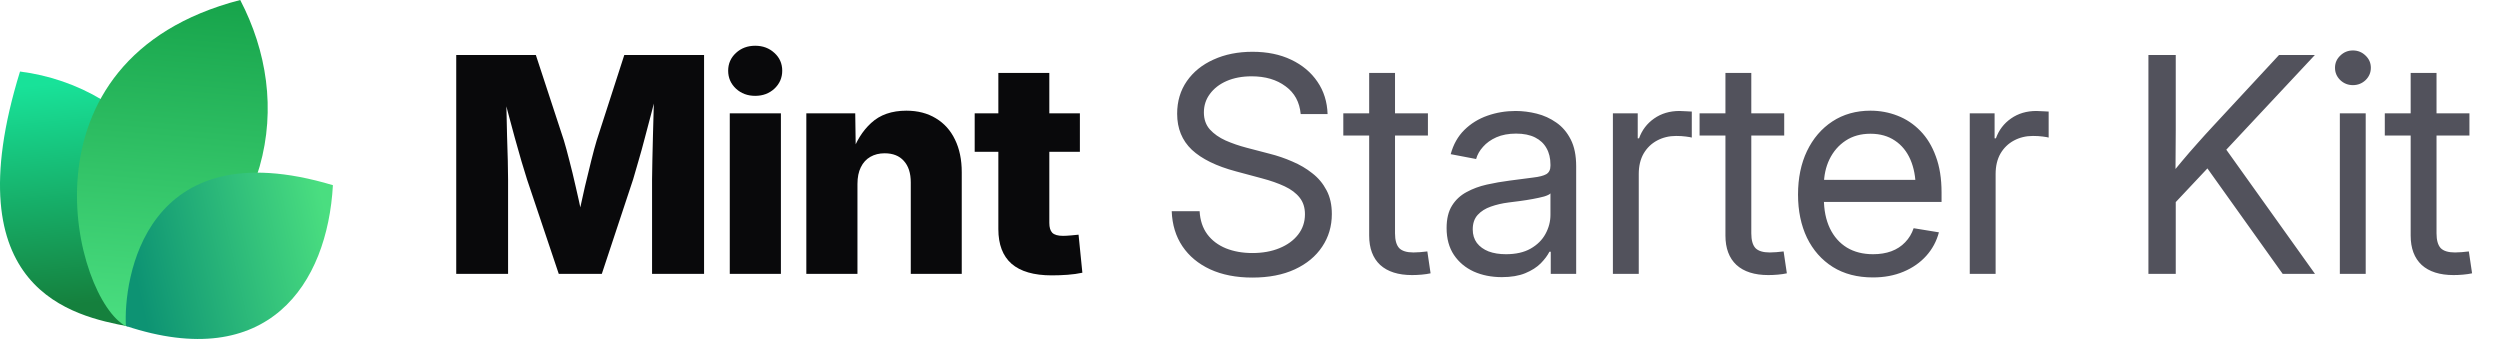
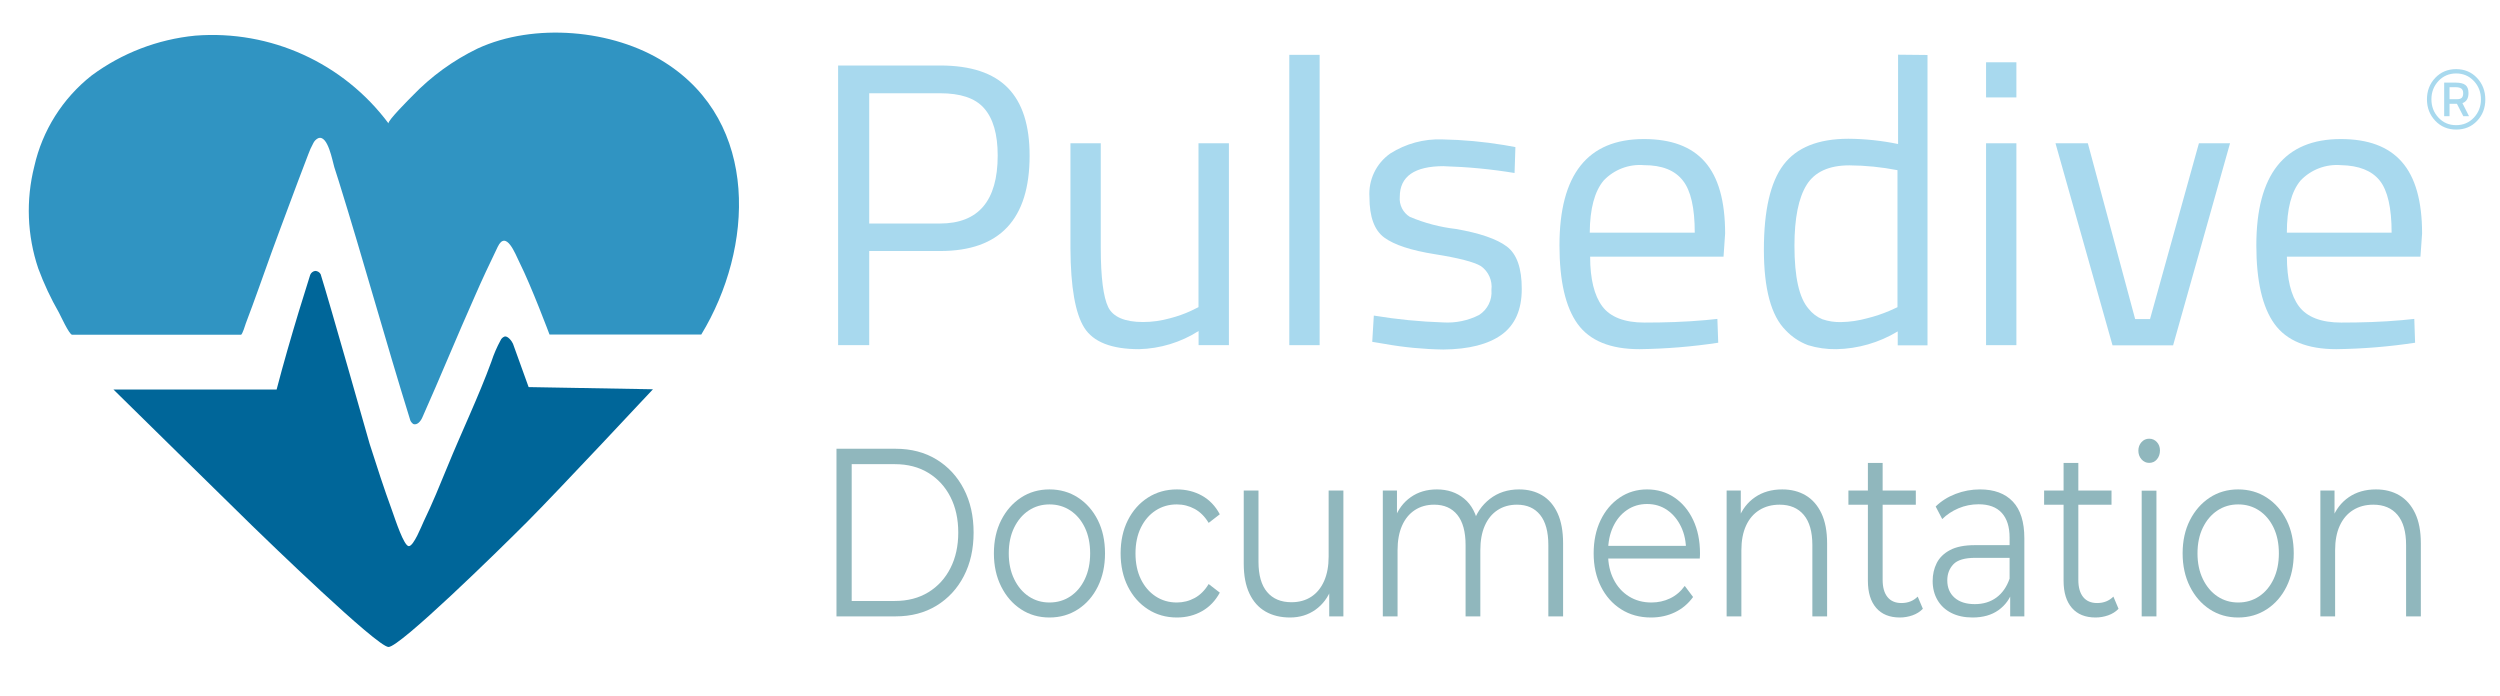
- <svg xmlns="http://www.w3.org/2000/svg" width="177" height="24" viewBox="0 0 177 24" fill="none">
-   <path d="M9.061 23.108C5.268 22.377 -3.391 20.627 1.417 5.064C9.634 6.099 16.973 14.064 9.061 23.108Z" fill="url(#paint0_linear_17557_2020)" />
-   <path d="M8.919 23.094C5.276 21.222 0.784 4.209 17.007 0C20.757 7.193 19.621 16.545 8.919 23.094Z" fill="url(#paint1_linear_17557_2020)" />
-   <path d="M8.914 23.079C8.735 19.882 10.159 9.085 23.57 13.111C23.181 20.123 18.984 26.418 8.914 23.079Z" fill="url(#paint2_linear_17557_2020)" />
-   <path d="M32.301 19.392V3.894H37.938L39.925 9.948C40.036 10.315 40.164 10.787 40.31 11.362C40.462 11.938 40.611 12.552 40.757 13.204C40.91 13.855 41.048 14.483 41.173 15.086C41.305 15.682 41.412 16.192 41.495 16.615H40.695C40.771 16.192 40.871 15.682 40.996 15.086C41.128 14.49 41.267 13.866 41.412 13.214C41.565 12.562 41.714 11.948 41.86 11.373C42.005 10.79 42.133 10.315 42.244 9.948L44.2 3.894H49.848V19.392H46.166V12.704C46.166 12.357 46.173 11.917 46.187 11.383C46.2 10.849 46.214 10.27 46.228 9.646C46.249 9.022 46.266 8.391 46.28 7.753C46.301 7.115 46.311 6.519 46.311 5.964H46.623C46.485 6.561 46.332 7.181 46.166 7.826C45.999 8.471 45.833 9.102 45.666 9.719C45.507 10.336 45.351 10.901 45.198 11.414C45.053 11.928 44.928 12.357 44.824 12.704L42.608 19.392H39.561L37.314 12.704C37.203 12.357 37.072 11.928 36.919 11.414C36.773 10.901 36.614 10.34 36.441 9.729C36.274 9.112 36.104 8.481 35.931 7.836C35.764 7.192 35.608 6.567 35.463 5.964H35.827C35.834 6.512 35.844 7.105 35.858 7.743C35.872 8.374 35.886 9.005 35.9 9.636C35.92 10.26 35.938 10.839 35.952 11.373C35.965 11.907 35.972 12.351 35.972 12.704V19.392H32.301ZM51.668 19.392V8.024H55.288V19.392H51.668ZM53.468 6.786C52.927 6.786 52.473 6.616 52.105 6.276C51.738 5.93 51.554 5.507 51.554 5.007C51.554 4.508 51.738 4.088 52.105 3.749C52.473 3.409 52.927 3.239 53.468 3.239C54.009 3.239 54.463 3.409 54.83 3.749C55.198 4.082 55.382 4.501 55.382 5.007C55.382 5.507 55.198 5.93 54.83 6.276C54.463 6.616 54.009 6.786 53.468 6.786ZM60.708 13.027V19.392H57.088V8.024H60.551L60.593 10.967H60.281C60.593 10.024 61.061 9.268 61.685 8.7C62.309 8.124 63.138 7.836 64.171 7.836C64.975 7.836 65.672 8.017 66.262 8.377C66.851 8.731 67.302 9.234 67.614 9.885C67.933 10.537 68.092 11.307 68.092 12.194V19.392H64.483V12.912C64.483 12.26 64.32 11.754 63.994 11.394C63.675 11.033 63.221 10.853 62.632 10.853C62.25 10.853 61.914 10.936 61.623 11.102C61.332 11.269 61.106 11.515 60.947 11.841C60.787 12.16 60.708 12.555 60.708 13.027ZM76.456 8.024V10.749H69.008V8.024H76.456ZM70.683 5.163H74.292V15.783C74.292 16.102 74.361 16.334 74.5 16.48C74.646 16.625 74.899 16.698 75.259 16.698C75.405 16.698 75.596 16.688 75.831 16.667C76.074 16.646 76.251 16.629 76.362 16.615L76.632 19.309C76.313 19.378 75.963 19.427 75.582 19.455C75.207 19.482 74.836 19.496 74.469 19.496C73.2 19.496 72.25 19.222 71.619 18.674C70.995 18.127 70.683 17.308 70.683 16.22V5.163Z" fill="#09090B" />
-   <path d="M88.667 19.652C87.523 19.652 86.528 19.458 85.682 19.07C84.843 18.681 84.188 18.137 83.716 17.437C83.245 16.736 82.992 15.908 82.957 14.951H84.933C84.968 15.596 85.148 16.14 85.474 16.584C85.8 17.021 86.24 17.354 86.795 17.582C87.35 17.804 87.974 17.915 88.667 17.915C89.388 17.915 90.026 17.801 90.581 17.572C91.143 17.343 91.583 17.024 91.902 16.615C92.228 16.199 92.391 15.717 92.391 15.169C92.391 14.698 92.266 14.306 92.017 13.994C91.767 13.675 91.413 13.408 90.956 13.193C90.498 12.978 89.954 12.787 89.323 12.621L87.502 12.132C86.123 11.765 85.082 11.255 84.382 10.603C83.689 9.944 83.342 9.095 83.342 8.055C83.342 7.174 83.571 6.404 84.028 5.746C84.486 5.087 85.117 4.577 85.921 4.217C86.726 3.849 87.645 3.666 88.678 3.666C89.718 3.666 90.63 3.853 91.413 4.227C92.204 4.602 92.824 5.122 93.275 5.787C93.726 6.446 93.965 7.209 93.993 8.076H92.089C92.013 7.23 91.656 6.574 91.018 6.11C90.387 5.638 89.586 5.403 88.615 5.403C87.95 5.403 87.36 5.513 86.847 5.735C86.341 5.957 85.946 6.262 85.661 6.651C85.377 7.032 85.235 7.469 85.235 7.961C85.235 8.447 85.377 8.849 85.661 9.168C85.946 9.48 86.317 9.74 86.774 9.948C87.232 10.149 87.724 10.319 88.251 10.457L89.884 10.884C90.439 11.023 90.977 11.206 91.496 11.435C92.023 11.657 92.495 11.934 92.911 12.267C93.334 12.593 93.67 12.995 93.92 13.474C94.17 13.945 94.294 14.504 94.294 15.149C94.294 16.015 94.066 16.788 93.608 17.468C93.157 18.148 92.512 18.681 91.673 19.07C90.834 19.458 89.832 19.652 88.667 19.652ZM101.097 8.024V9.594H95.106V8.024H101.097ZM96.937 5.163H98.767V16.521C98.767 17 98.865 17.347 99.059 17.562C99.26 17.77 99.6 17.874 100.078 17.874C100.21 17.874 100.366 17.867 100.546 17.853C100.733 17.832 100.903 17.815 101.056 17.801L101.285 19.351C101.097 19.392 100.886 19.423 100.65 19.444C100.414 19.465 100.189 19.475 99.974 19.475C98.996 19.475 98.244 19.236 97.717 18.758C97.197 18.272 96.937 17.579 96.937 16.677V5.163ZM106.33 19.621C105.595 19.621 104.932 19.489 104.343 19.226C103.754 18.955 103.285 18.564 102.939 18.05C102.592 17.53 102.419 16.896 102.419 16.147C102.419 15.495 102.547 14.965 102.804 14.556C103.06 14.146 103.403 13.828 103.833 13.599C104.263 13.363 104.742 13.186 105.269 13.068C105.796 12.95 106.333 12.857 106.881 12.787C107.574 12.69 108.132 12.617 108.555 12.569C108.978 12.52 109.287 12.441 109.481 12.33C109.675 12.212 109.772 12.014 109.772 11.737V11.654C109.772 11.203 109.679 10.815 109.492 10.489C109.311 10.163 109.041 9.91 108.68 9.729C108.32 9.549 107.872 9.459 107.338 9.459C106.805 9.459 106.34 9.546 105.945 9.719C105.556 9.892 105.241 10.118 104.998 10.395C104.755 10.665 104.593 10.953 104.509 11.258L102.71 10.915C102.897 10.222 103.22 9.65 103.677 9.199C104.135 8.748 104.679 8.412 105.31 8.19C105.941 7.968 106.607 7.857 107.307 7.857C107.8 7.857 108.295 7.92 108.795 8.044C109.301 8.169 109.765 8.381 110.188 8.679C110.611 8.97 110.951 9.369 111.208 9.875C111.464 10.374 111.593 11.005 111.593 11.768V19.392H109.793V17.822H109.7C109.568 18.085 109.363 18.359 109.086 18.643C108.809 18.921 108.444 19.153 107.994 19.34C107.543 19.527 106.988 19.621 106.33 19.621ZM106.621 17.998C107.321 17.998 107.904 17.867 108.368 17.603C108.84 17.333 109.19 16.986 109.419 16.563C109.654 16.133 109.772 15.682 109.772 15.211V13.692C109.703 13.769 109.554 13.841 109.325 13.911C109.096 13.973 108.829 14.032 108.524 14.088C108.226 14.143 107.921 14.192 107.609 14.233C107.304 14.275 107.033 14.309 106.798 14.337C106.354 14.393 105.938 14.49 105.549 14.628C105.168 14.76 104.86 14.954 104.624 15.211C104.388 15.467 104.27 15.811 104.27 16.241C104.27 16.615 104.367 16.934 104.561 17.198C104.762 17.461 105.04 17.662 105.393 17.801C105.747 17.933 106.156 17.998 106.621 17.998ZM114.193 19.392V8.024H115.951V9.792H116.045C116.253 9.209 116.61 8.741 117.116 8.388C117.622 8.034 118.219 7.857 118.905 7.857C119.058 7.857 119.217 7.864 119.384 7.878C119.55 7.885 119.682 7.892 119.779 7.899V9.74C119.716 9.719 119.578 9.695 119.363 9.667C119.155 9.639 118.922 9.625 118.666 9.625C118.174 9.625 117.726 9.733 117.324 9.948C116.922 10.163 116.603 10.471 116.367 10.874C116.138 11.276 116.024 11.758 116.024 12.319V19.392H114.193ZM126.322 8.024V9.594H120.33V8.024H126.322ZM122.161 5.163H123.992V16.521C123.992 17 124.089 17.347 124.283 17.562C124.484 17.77 124.824 17.874 125.302 17.874C125.434 17.874 125.59 17.867 125.77 17.853C125.958 17.832 126.127 17.815 126.28 17.801L126.509 19.351C126.322 19.392 126.11 19.423 125.874 19.444C125.639 19.465 125.413 19.475 125.198 19.475C124.221 19.475 123.468 19.236 122.941 18.758C122.421 18.272 122.161 17.579 122.161 16.677V5.163ZM132.604 19.642C131.502 19.642 130.555 19.396 129.765 18.903C128.974 18.404 128.364 17.714 127.934 16.834C127.511 15.946 127.3 14.927 127.3 13.775C127.3 12.611 127.511 11.584 127.934 10.697C128.364 9.802 128.964 9.102 129.734 8.596C130.51 8.089 131.408 7.836 132.428 7.836C133.1 7.836 133.738 7.954 134.341 8.19C134.952 8.426 135.489 8.783 135.954 9.261C136.425 9.74 136.793 10.343 137.056 11.071C137.327 11.792 137.462 12.645 137.462 13.63V14.296H128.433V12.735H136.463L135.631 13.297C135.631 12.541 135.506 11.876 135.257 11.3C135.007 10.725 134.643 10.277 134.165 9.958C133.686 9.632 133.107 9.469 132.428 9.469C131.748 9.469 131.162 9.632 130.67 9.958C130.177 10.284 129.796 10.725 129.526 11.279C129.262 11.827 129.13 12.441 129.13 13.12V14.046C129.13 14.864 129.273 15.572 129.557 16.168C129.841 16.757 130.243 17.211 130.763 17.53C131.283 17.842 131.901 17.998 132.615 17.998C133.093 17.998 133.523 17.929 133.905 17.79C134.293 17.645 134.619 17.433 134.882 17.156C135.153 16.879 135.354 16.546 135.486 16.157L137.275 16.449C137.108 17.08 136.81 17.634 136.38 18.113C135.95 18.591 135.413 18.966 134.768 19.236C134.123 19.507 133.402 19.642 132.604 19.642ZM139.459 19.392V8.024H141.217V9.792H141.311C141.519 9.209 141.876 8.741 142.382 8.388C142.888 8.034 143.485 7.857 144.171 7.857C144.324 7.857 144.483 7.864 144.649 7.878C144.816 7.885 144.948 7.892 145.045 7.899V9.74C144.982 9.719 144.844 9.695 144.629 9.667C144.421 9.639 144.188 9.625 143.932 9.625C143.439 9.625 142.992 9.733 142.59 9.948C142.188 10.163 141.869 10.471 141.633 10.874C141.404 11.276 141.29 11.758 141.29 12.319V19.392H139.459ZM153.429 14.961V12.715C153.783 12.257 154.136 11.82 154.49 11.404C154.844 10.981 155.204 10.565 155.572 10.156C155.939 9.74 156.314 9.327 156.695 8.918L161.355 3.894H163.893L157.277 10.967H157.184L153.429 14.961ZM152.108 19.392V3.894H154.043V9.241L154.022 12.559L154.043 13.505V19.392H152.108ZM161.615 19.392L155.967 11.477L157.173 9.969L163.903 19.392H161.615ZM165.661 19.392V8.024H167.492V19.392H165.661ZM166.587 6.027C166.24 6.027 165.942 5.909 165.692 5.673C165.443 5.43 165.318 5.139 165.318 4.799C165.318 4.459 165.443 4.172 165.692 3.936C165.942 3.693 166.24 3.572 166.587 3.572C166.934 3.572 167.232 3.693 167.482 3.936C167.731 4.172 167.856 4.459 167.856 4.799C167.856 5.139 167.731 5.43 167.482 5.673C167.232 5.909 166.934 6.027 166.587 6.027ZM174.836 8.024V9.594H168.844V8.024H174.836ZM170.675 5.163H172.506V16.521C172.506 17 172.603 17.347 172.797 17.562C172.998 17.77 173.338 17.874 173.816 17.874C173.948 17.874 174.104 17.867 174.284 17.853C174.472 17.832 174.641 17.815 174.794 17.801L175.023 19.351C174.836 19.392 174.624 19.423 174.388 19.444C174.153 19.465 173.927 19.475 173.712 19.475C172.735 19.475 171.982 19.236 171.455 18.758C170.935 18.272 170.675 17.579 170.675 16.677V5.163Z" fill="#52525C" />
-   <defs>
-     <linearGradient id="paint0_linear_17557_2020" x1="3.776" y1="5.916" x2="5.232" y2="21.559" gradientUnits="userSpaceOnUse">
-       <stop stop-color="#18E299" />
-       <stop offset="1" stop-color="#15803D" />
-     </linearGradient>
-     <linearGradient id="paint1_linear_17557_2020" x1="12.171" y1="-0.718" x2="10.19" y2="22.983" gradientUnits="userSpaceOnUse">
-       <stop stop-color="#16A34A" />
-       <stop offset="1" stop-color="#4ADE80" />
-     </linearGradient>
-     <linearGradient id="paint2_linear_17557_2020" x1="23.133" y1="15.353" x2="9.338" y2="18.52" gradientUnits="userSpaceOnUse">
-       <stop stop-color="#4ADE80" />
-       <stop offset="1" stop-color="#0D9373" />
-     </linearGradient>
-   </defs>
+ <svg xmlns="http://www.w3.org/2000/svg" width="100%" height="100%" viewBox="0 0 2099 584" version="1.1" xml:space="preserve" style="fill-rule:evenodd;clip-rule:evenodd;stroke-linejoin:round;stroke-miterlimit:2;">
+   <path d="M2062.25,108.792c-7.042,-0 -12.917,-2.459 -17.583,-7.375c-4.667,-4.917 -7,-10.959 -7,-18.042c-0,-7.083 2.333,-13.125 6.958,-18c4.625,-4.875 10.5,-7.333 17.542,-7.333c7.041,-0 12.916,2.458 17.541,7.375c4.625,4.916 6.959,10.958 6.959,18.083c-0,7.125 -2.292,13.167 -6.917,18c-4.625,4.875 -10.458,7.292 -17.5,7.292Zm-14.917,-40.792c-3.958,4.25 -5.916,9.375 -5.916,15.375c-0,6 1.958,11.125 5.916,15.375c3.959,4.25 8.875,6.333 14.834,6.333c5.958,0 10.875,-2.083 14.875,-6.291c3.958,-4.209 5.958,-9.334 5.958,-15.375c0,-6.042 -2,-11.209 -5.958,-15.417c-4,-4.25 -8.959,-6.333 -14.875,-6.333c-5.917,-0 -10.875,2.125 -14.834,6.333Zm9.292,19.125l0,10.458l-4.5,0l0,-28.208l9.792,0c3.583,0 6.25,0.667 8,1.958c1.75,1.334 2.625,3.584 2.625,6.792c-0,4.458 -1.709,7.292 -5.084,8.458l5.542,11l-4.792,0l-5.375,-10.458l-6.208,0Zm0,-13.917l0,10.084l6.292,-0c1.833,-0 3.125,-0.375 3.958,-1.167c0.833,-0.792 1.208,-2.083 1.208,-3.917c0,-1.833 -0.541,-3.083 -1.583,-3.875c-1.083,-0.75 -2.708,-1.125 -4.875,-1.125l-5,0Z" style="fill:#a8d9ee;fill-rule:nonzero;" />
+   <g>
+     <g>
+       <path d="M789.5,210.75l-59.708,0l-0,79.042l-26.125,-0l-0,-234.792l85.791,-0c25.542,-0 44.459,6.25 56.709,18.75c12.25,12.5 18.333,31.5 18.291,57c0,53.333 -25,80 -75,80l0.042,-0Zm-59.708,-23.083l59.375,-0c32.291,-0 48.458,-19 48.5,-57c-0,-18.125 -3.875,-31.25 -11.5,-39.875c-7.625,-8.625 -20.042,-12.5 -37,-12.5l-59.375,-0l-0,109.375Z" style="fill:#a8d9ee;fill-rule:nonzero;" />
+       <path d="M1006.25,120.292l25.542,-0l-0,169.5l-25.459,-0l0,-11.875c-14.958,9.541 -32.25,14.791 -50,15.25c-23.041,-0 -38.375,-6 -45.958,-18c-7.583,-12 -11.458,-34.167 -11.625,-66.5l0,-88.375l25.458,-0l0,88.083c0,24.625 2.209,41.208 6.25,49.5c4.042,8.292 14.084,12.5 29.167,12.5c7.708,0 15.333,-1.083 22.75,-3.167c6.042,-1.541 11.958,-3.625 17.625,-6.25l6.25,-3.083l0,-137.583Z" style="fill:#a8d9ee;fill-rule:nonzero;" />
+       <rect x="1082.5" y="46.042" width="25.458" height="243.75" style="fill:#a8d9ee;fill-rule:nonzero;" />
+       <path d="M1212.21,139.5c-24.625,0 -36.958,8.625 -36.958,25.75c-0.625,6.75 2.667,13.292 8.458,16.833c12.375,5.209 25.375,8.625 38.709,10.167c20.125,3.5 34.375,8.417 42.75,14.75c8.375,6.333 12.541,18.208 12.5,35.625c-0,17.417 -5.625,30.167 -16.834,38.333c-11.208,8.125 -27.541,12.292 -49,12.5c-16.583,-0.25 -33.166,-1.833 -49.5,-4.75l-10.208,-1.708l1.333,-22.042c19.292,3.209 38.792,5.125 58.375,5.75c10.375,0.625 20.75,-1.541 30,-6.25c7.125,-4.541 11.125,-12.666 10.375,-21.041c0.959,-7.792 -2.416,-15.459 -8.833,-20c-5.875,-3.5 -18.75,-6.834 -38.708,-10c-19.959,-3.167 -34.042,-7.834 -42.375,-13.917c-8.334,-6.083 -12.5,-17.375 -12.5,-33.958c-1,-14.417 5.625,-28.334 17.416,-36.625c13.042,-8.292 28.292,-12.459 43.75,-11.875c17.375,0.333 34.709,1.916 51.875,4.75l9.5,1.708l-0.708,21.75c-19.667,-3.25 -39.542,-5.125 -59.5,-5.708l0.083,-0.042Z" style="fill:#a8d9ee;fill-rule:nonzero;" />
+       <path d="M1432.08,268.75l9.834,-1l0.708,20c-21.875,3.333 -44,5.125 -66.125,5.417c-24.417,-0 -41.708,-7.084 -51.917,-21.167c-10.208,-14.125 -15.25,-36.208 -15.25,-66c0,-59.5 23.625,-89.25 70.875,-89.25c22.875,-0 39.917,6.25 51.25,19.167c11.334,12.916 16.959,32.875 16.959,60.208l-1.334,19.375l-112,-0c0,18.75 3.459,32.667 10.209,41.708c6.75,9.042 18.75,13.625 35.416,13.625c16.667,0 34,-0.5 51.417,-2.083l-0.042,0Zm-9.166,-73.417c-0,-20.833 -3.334,-35.416 -10,-43.75c-6.709,-8.625 -17.5,-12.916 -32.584,-12.916c-12.708,-1.084 -25.166,3.708 -33.916,12.916c-7.584,9.084 -11.5,23.584 -11.667,43.75l88.208,0l-0.041,0Z" style="fill:#a8d9ee;fill-rule:nonzero;" />
+       <path d="M1618.33,46.167l0,243.75l-25,-0l0,-11.667c-15.583,9.417 -33.375,14.583 -51.583,14.917c-8.042,0.125 -16.083,-1 -23.75,-3.375c-7.125,-2.667 -13.542,-6.959 -18.75,-12.5c-12.208,-12.167 -18.292,-34.75 -18.292,-67.667c0,-32.917 5.459,-56.708 16.459,-71.25c11,-14.542 29.125,-21.833 54.458,-21.875c14.042,0.083 28,1.583 41.75,4.417l-0,-75l24.75,0.25l-0.042,-0Zm-88.25,221.875c5.084,1.75 10.459,2.541 15.792,2.375c7.333,-0.125 14.625,-1.209 21.708,-3.167c6.417,-1.583 12.667,-3.667 18.75,-6.25l6.792,-3.083l-0,-115.042c-13.292,-2.583 -26.833,-3.958 -40.375,-4.042c-17.167,0 -29.125,5.5 -35.917,16.417c-6.791,10.917 -10.208,27.958 -10.208,51.083c-0,26.25 3.958,43.917 11.875,52.917c3.042,3.875 7,6.917 11.583,8.792Z" style="fill:#a8d9ee;fill-rule:nonzero;" />
+       <path d="M1667.5,81.792l0,-29.5l25.458,-0l0,29.5l-25.458,-0Zm0,208l0,-169.5l25.458,-0l0,169.5l-25.458,-0Z" style="fill:#a8d9ee;fill-rule:nonzero;" />
+     </g>
+     <path d="M1725.75,120.292l27.208,-0l39.709,147.583l12.5,0l41.041,-147.583l26.125,-0l-47.791,169.625l-50.875,-0l-47.875,-169.625l-0.042,-0Z" style="fill:#a8d9ee;fill-rule:nonzero;" />
+     <path d="M2017.21,268.75l9.834,-1l0.666,20c-21.875,3.333 -44,5.125 -66.125,5.417c-24.416,-0 -41.708,-7.084 -51.916,-21.167c-10.209,-14.125 -15.25,-36.208 -15.25,-66c-0,-59.5 23.625,-89.25 70.958,-89.25c22.792,-0 39.875,6.25 51.208,19.167c11.334,12.916 17,32.875 17,60.208l-1.375,19.375l-112.125,-0c0,18.75 3.375,32.667 10.125,41.708c6.75,9.042 18.75,13.625 35.5,13.625c16.75,0 34.125,-0.5 51.584,-2.083l-0.084,0Zm-9.208,-73.417c0,-20.833 -3.333,-35.416 -10,-43.75c-6.667,-8.333 -17.542,-12.625 -32.542,-12.916c-12.708,-1.042 -25.166,3.708 -33.916,12.916c-7.667,9.167 -11.5,23.75 -11.5,43.75l88,0l-0.042,0Z" style="fill:#a8d9ee;fill-rule:nonzero;" />
+   </g>
+   <path d="M326.208,103.625c-1.291,-1.833 18.542,-21.625 19.959,-23.042c15.791,-16.458 34.375,-29.958 54.916,-39.875c47.084,-21.75 113.417,-16.208 157.084,11.667c79.958,50.625 74.666,156 30.625,228.5l-127.417,0c0,0 -15.25,-40.708 -25.333,-60.792c-3.375,-6.875 -11.125,-27.458 -18.167,-12.833c-7.042,14.625 -13.125,27.458 -19.292,41.667c-14.958,33.541 -28.958,67.875 -43.916,101.416c-1.375,3.292 -4.375,6.875 -7.625,5.709c-1.542,-1.042 -2.625,-2.625 -2.959,-4.459c-20.583,-66.166 -38.958,-133 -59.5,-199l-3.916,-12.291c-1.375,-4.167 -5.334,-27.875 -13.709,-24.167c-1.75,0.917 -3.166,2.417 -4,4.25c-1.625,2.958 -3.041,6.083 -4.166,9.25c-5.834,14.958 -11.334,30.042 -17,45.083c-4.667,12.292 -9.125,24.625 -13.709,37c-7.208,19.917 -14.125,39.959 -21.666,59.709c-0.334,0.875 -2.875,9.625 -4.125,9.625l-141.75,-0c-2.417,-0 -10,-16.667 -11.042,-18.542c-6.833,-11.875 -12.667,-24.333 -17.417,-37.208c-9.291,-27.625 -10.416,-57.334 -3.291,-85.584c6.791,-30.166 23.75,-57.083 48.041,-76.25c25.459,-18.875 55.584,-30.458 87.167,-33.541c63.125,-4.917 124.375,22.916 162.208,73.708" style="fill:#3094c2;fill-rule:nonzero;" />
+   <path d="M95.625,327.042l136.625,-0c5.75,-22.042 12.083,-43.834 18.667,-65.625c3.166,-10.209 6.333,-20.584 9.541,-30.667c0.709,-1.75 2.292,-3 4.167,-3.292c1.917,0 3.667,1.084 4.583,2.75c6.875,21.667 41.167,142.542 41.167,142.542c5.958,18.667 12,37.333 18.75,55.792c2.875,8.041 10,30 14.125,30c4.125,-0 10.792,-17.167 12.417,-20.584c7.333,-15.166 13.708,-30.791 20.125,-46.458c11.875,-29.083 26,-58.417 36.791,-87.917c2,-6.166 4.584,-12.125 7.667,-17.791c0.667,-1.584 1.958,-2.75 3.583,-3.292c2.542,-0.417 5.834,3.708 6.875,6.125l13.125,36.375l104.375,1.833c0,0 -79.541,85.167 -105.333,111.042c-25.792,25.875 -107.125,105.333 -116.667,105.333c-9.541,0 -102.916,-90.583 -114.25,-101.583c-11.333,-11 -116.666,-114.542 -116.666,-114.542" style="fill:#069;fill-rule:nonzero;" />
+   <path d="M702.305,517.505l0,-140.728l49.684,-0c13.038,-0 24.465,2.992 34.281,8.976c9.816,5.984 17.464,14.251 22.945,24.802c5.48,10.55 8.221,22.745 8.221,36.586c-0,13.84 -2.741,26.035 -8.221,36.586c-5.481,10.55 -13.129,18.817 -22.945,24.801c-9.816,5.985 -21.243,8.977 -34.281,8.977l-49.684,-0Zm12.779,-12.933l36.158,0c10.861,0 20.276,-2.445 28.243,-7.335c7.967,-4.89 14.138,-11.644 18.512,-20.262c4.374,-8.619 6.561,-18.563 6.561,-29.834c0,-11.348 -2.187,-21.313 -6.561,-29.892c-4.374,-8.58 -10.545,-15.315 -18.512,-20.205c-7.967,-4.89 -17.382,-7.335 -28.243,-7.335l-36.158,0l0,114.863Z" style="fill:#90b7bd;fill-rule:nonzero;" />
+   <path d="M881.125,518.45c-8.938,0 -16.913,-2.302 -23.925,-6.906c-7.012,-4.604 -12.553,-10.976 -16.621,-19.118c-4.068,-8.141 -6.102,-17.41 -6.102,-27.807c0,-10.536 2.041,-19.821 6.121,-27.854c4.081,-8.033 9.615,-14.35 16.601,-18.951c6.986,-4.601 14.961,-6.901 23.926,-6.901c8.964,-0 16.971,2.298 24.018,6.893c7.048,4.596 12.582,10.906 16.601,18.931c4.019,8.025 6.028,17.319 6.028,27.882c0,10.426 -2.005,19.703 -6.015,27.829c-4.01,8.127 -9.551,14.492 -16.623,19.096c-7.073,4.604 -15.076,6.906 -24.009,6.906Zm-0,-12.593c6.553,-0 12.405,-1.717 17.555,-5.15c5.15,-3.434 9.206,-8.266 12.167,-14.499c2.962,-6.232 4.443,-13.426 4.443,-21.583c-0,-8.274 -1.481,-15.494 -4.443,-21.659c-2.961,-6.165 -7.017,-10.95 -12.167,-14.354c-5.15,-3.404 -10.985,-5.106 -17.506,-5.106c-6.521,0 -12.344,1.702 -17.469,5.106c-5.124,3.404 -9.196,8.189 -12.216,14.354c-3.02,6.165 -4.53,13.385 -4.53,21.659c0,8.157 1.51,15.351 4.53,21.583c3.02,6.233 7.09,11.065 12.21,14.499c5.12,3.433 10.928,5.15 17.426,5.15Z" style="fill:#90b7bd;fill-rule:nonzero;" />
+   <path d="M988.144,518.45c-9.081,0 -17.195,-2.302 -24.343,-6.906c-7.147,-4.604 -12.755,-10.954 -16.823,-19.052c-4.068,-8.097 -6.102,-17.382 -6.102,-27.855c-0,-10.548 2.034,-19.852 6.102,-27.911c4.068,-8.059 9.676,-14.376 16.823,-18.951c7.148,-4.575 15.262,-6.862 24.343,-6.862c7.764,-0 14.779,1.749 21.044,5.247c6.266,3.499 11.252,8.708 14.958,15.63l-9.361,7.228c-3.158,-5.267 -7.057,-9.169 -11.697,-11.706c-4.641,-2.537 -9.655,-3.806 -15.042,-3.806c-6.604,0 -12.527,1.702 -17.768,5.106c-5.241,3.404 -9.371,8.189 -12.391,14.354c-3.019,6.165 -4.529,13.389 -4.529,21.671c-0,8.283 1.51,15.507 4.529,21.672c3.02,6.165 7.15,10.964 12.391,14.398c5.241,3.433 11.164,5.15 17.768,5.15c5.387,-0 10.401,-1.265 15.042,-3.793c4.64,-2.529 8.539,-6.435 11.697,-11.719l9.361,7.232c-3.706,6.843 -8.692,12.033 -14.958,15.569c-6.265,3.536 -13.28,5.304 -21.044,5.304Z" style="fill:#90b7bd;fill-rule:nonzero;" />
+   <path d="M1083.1,518.45c-7.873,0 -14.719,-1.661 -20.539,-4.982c-5.819,-3.321 -10.327,-8.351 -13.523,-15.089c-3.196,-6.738 -4.794,-15.139 -4.794,-25.204l0,-61.317l12.384,0l0,59.838c0,11.195 2.413,19.65 7.239,25.364c4.825,5.714 11.64,8.571 20.443,8.571c6.372,-0 11.894,-1.521 16.568,-4.561c4.674,-3.041 8.284,-7.437 10.83,-13.189c2.545,-5.752 3.818,-12.603 3.818,-20.555l-0,-55.468l12.381,0l0,105.647l-11.888,-0l0,-28.897l1.93,5.274c-2.887,7.688 -7.388,13.705 -13.503,18.05c-6.115,4.345 -13.23,6.518 -21.346,6.518Z" style="fill:#90b7bd;fill-rule:nonzero;" />
+   <path d="M1161.01,517.505l-0,-105.647l11.888,0l-0,28.667l-1.93,-5.045c2.822,-7.687 7.315,-13.704 13.48,-18.049c6.165,-4.345 13.495,-6.518 21.991,-6.518c8.973,-0 16.599,2.581 22.876,7.743c6.278,5.162 10.337,12.915 12.177,23.258l-4.772,-2.136c2.604,-8.605 7.323,-15.567 14.157,-20.886c6.834,-5.32 15.021,-7.979 24.56,-7.979c7.406,-0 13.873,1.661 19.403,4.982c5.53,3.321 9.835,8.331 12.914,15.031c3.08,6.699 4.62,15.12 4.62,25.262l-0,61.317l-12.384,-0l-0,-59.838c-0,-11.195 -2.301,-19.65 -6.902,-25.364c-4.602,-5.714 -11.087,-8.571 -19.455,-8.571c-6.225,0 -11.654,1.521 -16.289,4.561c-4.634,3.041 -8.202,7.404 -10.706,13.088c-2.504,5.685 -3.756,12.57 -3.756,20.656l0,55.468l-12.384,-0l0,-59.838c0,-11.195 -2.3,-19.65 -6.9,-25.364c-4.601,-5.714 -11.085,-8.571 -19.454,-8.571c-6.225,0 -11.654,1.521 -16.288,4.561c-4.634,3.041 -8.204,7.404 -10.708,13.088c-2.505,5.685 -3.757,12.57 -3.757,20.656l-0,55.468l-12.381,-0Z" style="fill:#90b7bd;fill-rule:nonzero;" />
+   <path d="M1386.2,518.45c-9.511,0 -17.886,-2.302 -25.125,-6.906c-7.239,-4.604 -12.888,-10.969 -16.949,-19.096c-4.061,-8.126 -6.091,-17.396 -6.091,-27.811c-0,-10.47 1.934,-19.74 5.802,-27.809c3.868,-8.069 9.202,-14.405 16.001,-19.009c6.799,-4.604 14.481,-6.906 23.048,-6.906c8.565,-0 16.197,2.254 22.897,6.761c6.7,4.508 11.964,10.8 15.792,18.878c3.829,8.077 5.743,17.446 5.743,28.107c-0,0.589 -0.017,1.273 -0.051,2.053c-0.033,0.78 -0.083,1.532 -0.148,2.254l-79.654,0l-0,-10.655l73.091,0l-4.955,4.269c0.066,-7.593 -1.324,-14.363 -4.168,-20.31c-2.844,-5.946 -6.716,-10.617 -11.616,-14.013c-4.899,-3.395 -10.543,-5.093 -16.931,-5.093c-6.337,-0 -11.985,1.698 -16.942,5.093c-4.958,3.396 -8.83,8.086 -11.617,14.07c-2.787,5.984 -4.181,12.849 -4.181,20.595l0,2.4c0,7.92 1.539,14.939 4.617,21.058c3.078,6.118 7.361,10.893 12.849,14.327c5.488,3.433 11.783,5.15 18.885,5.15c5.651,-0 10.883,-1.15 15.697,-3.451c4.814,-2.3 8.924,-5.79 12.331,-10.468l6.99,9.311c-4.086,5.629 -9.168,9.903 -15.245,12.822c-6.078,2.919 -12.768,4.379 -20.07,4.379Z" style="fill:#90b7bd;fill-rule:nonzero;" />
+   <path d="M1449.68,517.505l0,-105.647l11.888,0l0,28.985l-1.929,-5.275c2.938,-7.746 7.58,-13.792 13.928,-18.137c6.347,-4.345 13.943,-6.518 22.788,-6.518c7.507,-0 14.067,1.661 19.68,4.982c5.612,3.321 10.017,8.331 13.212,15.031c3.196,6.699 4.794,15.12 4.794,25.262l0,61.317l-12.384,-0l0,-59.838c0,-11.195 -2.404,-19.65 -7.212,-25.364c-4.809,-5.714 -11.571,-8.571 -20.287,-8.571c-6.524,0 -12.207,1.521 -17.048,4.561c-4.841,3.041 -8.56,7.404 -11.155,13.088c-2.596,5.685 -3.893,12.57 -3.893,20.656l-0,55.468l-12.382,-0Z" style="fill:#90b7bd;fill-rule:nonzero;" />
+   <path d="M1595.13,518.45c-8.609,0 -15.235,-2.687 -19.879,-8.062c-4.644,-5.375 -6.966,-12.944 -6.966,-22.71l0,-98.993l12.384,0l0,98.214c0,6.233 1.356,11.026 4.068,14.381c2.712,3.355 6.629,5.032 11.753,5.032c5.454,0 9.993,-1.802 13.616,-5.406l4.32,10.219c-2.357,2.471 -5.266,4.309 -8.727,5.516c-3.461,1.206 -6.984,1.809 -10.569,1.809Zm-43.2,-94.683l0,-11.909l56.595,0l0,11.909l-56.595,-0Z" style="fill:#90b7bd;fill-rule:nonzero;" />
+   <path d="M1687.75,517.505l-0,-23.249l-0.493,-3.986l-0,-38.895c-0,-9.032 -2.195,-15.954 -6.585,-20.767c-4.39,-4.812 -10.873,-7.218 -19.451,-7.218c-5.954,-0 -11.59,1.131 -16.908,3.394c-5.318,2.263 -9.855,5.274 -13.611,9.033l-5.507,-10.561c4.633,-4.54 10.212,-8.066 16.737,-10.577c6.526,-2.511 13.358,-3.766 20.496,-3.766c11.916,-0 21.097,3.405 27.543,10.217c6.446,6.811 9.67,17.092 9.67,30.842l-0,65.533l-11.891,-0Zm-31.595,0.945c-6.875,0 -12.829,-1.282 -17.86,-3.846c-5.031,-2.565 -8.895,-6.172 -11.593,-10.824c-2.698,-4.651 -4.048,-9.972 -4.048,-15.963c0,-5.491 1.133,-10.499 3.399,-15.025c2.266,-4.525 5.988,-8.171 11.166,-10.936c5.178,-2.765 12.141,-4.148 20.89,-4.148l31.56,-0l-0,10.655l-31.141,-0c-8.915,-0 -15.075,1.808 -18.48,5.425c-3.405,3.617 -5.108,8.113 -5.108,13.488c0,6.103 2.039,10.953 6.116,14.552c4.077,3.599 9.737,5.398 16.979,5.398c7.073,0 13.117,-1.837 18.131,-5.512c5.013,-3.676 8.71,-8.976 11.091,-15.901l2.73,9.791c-2.309,7.019 -6.335,12.582 -12.077,16.688c-5.742,4.105 -12.994,6.158 -21.755,6.158Z" style="fill:#90b7bd;fill-rule:nonzero;" />
+   <path d="M1759.43,518.45c-8.609,0 -15.235,-2.687 -19.879,-8.062c-4.644,-5.375 -6.966,-12.944 -6.966,-22.71l0,-98.993l12.384,0l0,98.214c0,6.233 1.356,11.026 4.068,14.381c2.711,3.355 6.629,5.032 11.753,5.032c5.454,0 9.993,-1.802 13.616,-5.406l4.319,10.219c-2.356,2.471 -5.265,4.309 -8.726,5.516c-3.461,1.206 -6.984,1.809 -10.569,1.809Zm-43.2,-94.683l0,-11.909l56.595,0l0,11.909l-56.595,-0Z" style="fill:#90b7bd;fill-rule:nonzero;" />
+   <path d="M1798.16,517.505l-0,-105.546l12.384,-0l-0,105.546l-12.384,-0Zm6.279,-128.867c-2.558,0 -4.709,-1.005 -6.454,-3.015c-1.744,-2.011 -2.616,-4.423 -2.616,-7.238c0,-2.814 0.872,-5.193 2.616,-7.137c1.745,-1.943 3.896,-2.915 6.454,-2.915c2.558,0 4.71,0.938 6.454,2.815c1.744,1.876 2.616,4.222 2.616,7.036c0,2.949 -0.843,5.428 -2.529,7.439c-1.686,2.01 -3.866,3.015 -6.541,3.015Z" style="fill:#90b7bd;fill-rule:nonzero;" />
+   <path d="M1879.18,518.45c-8.938,0 -16.913,-2.302 -23.925,-6.906c-7.012,-4.604 -12.553,-10.976 -16.621,-19.118c-4.068,-8.141 -6.102,-17.41 -6.102,-27.807c0,-10.536 2.041,-19.821 6.121,-27.854c4.081,-8.033 9.615,-14.35 16.601,-18.951c6.986,-4.601 14.961,-6.901 23.926,-6.901c8.964,-0 16.97,2.298 24.018,6.893c7.048,4.596 12.581,10.906 16.6,18.931c4.019,8.025 6.029,17.319 6.029,27.882c-0,10.426 -2.005,19.703 -6.015,27.829c-4.01,8.127 -9.551,14.492 -16.623,19.096c-7.073,4.604 -15.076,6.906 -24.009,6.906Zm-0,-12.593c6.553,-0 12.405,-1.717 17.555,-5.15c5.15,-3.434 9.206,-8.266 12.167,-14.499c2.962,-6.232 4.443,-13.426 4.443,-21.583c-0,-8.274 -1.481,-15.494 -4.443,-21.659c-2.961,-6.165 -7.017,-10.95 -12.167,-14.354c-5.15,-3.404 -10.985,-5.106 -17.506,-5.106c-6.521,0 -12.344,1.702 -17.469,5.106c-5.124,3.404 -9.196,8.189 -12.216,14.354c-3.02,6.165 -4.53,13.385 -4.53,21.659c0,8.157 1.51,15.351 4.53,21.583c3.02,6.233 7.09,11.065 12.21,14.499c5.12,3.433 10.928,5.15 17.426,5.15Z" style="fill:#90b7bd;fill-rule:nonzero;" />
+   <path d="M1948.18,517.505l-0,-105.647l11.888,0l-0,28.985l-1.93,-5.275c2.938,-7.746 7.581,-13.792 13.928,-18.137c6.347,-4.345 13.943,-6.518 22.788,-6.518c7.508,-0 14.068,1.661 19.68,4.982c5.613,3.321 10.017,8.331 13.213,15.031c3.196,6.699 4.794,15.12 4.794,25.262l-0,61.317l-12.384,-0l-0,-59.838c-0,-11.195 -2.405,-19.65 -7.213,-25.364c-4.809,-5.714 -11.571,-8.571 -20.286,-8.571c-6.525,0 -12.208,1.521 -17.049,4.561c-4.841,3.041 -8.559,7.404 -11.155,13.088c-2.595,5.685 -3.893,12.57 -3.893,20.656l-0,55.468l-12.381,-0Z" style="fill:#90b7bd;fill-rule:nonzero;" />
</svg>
